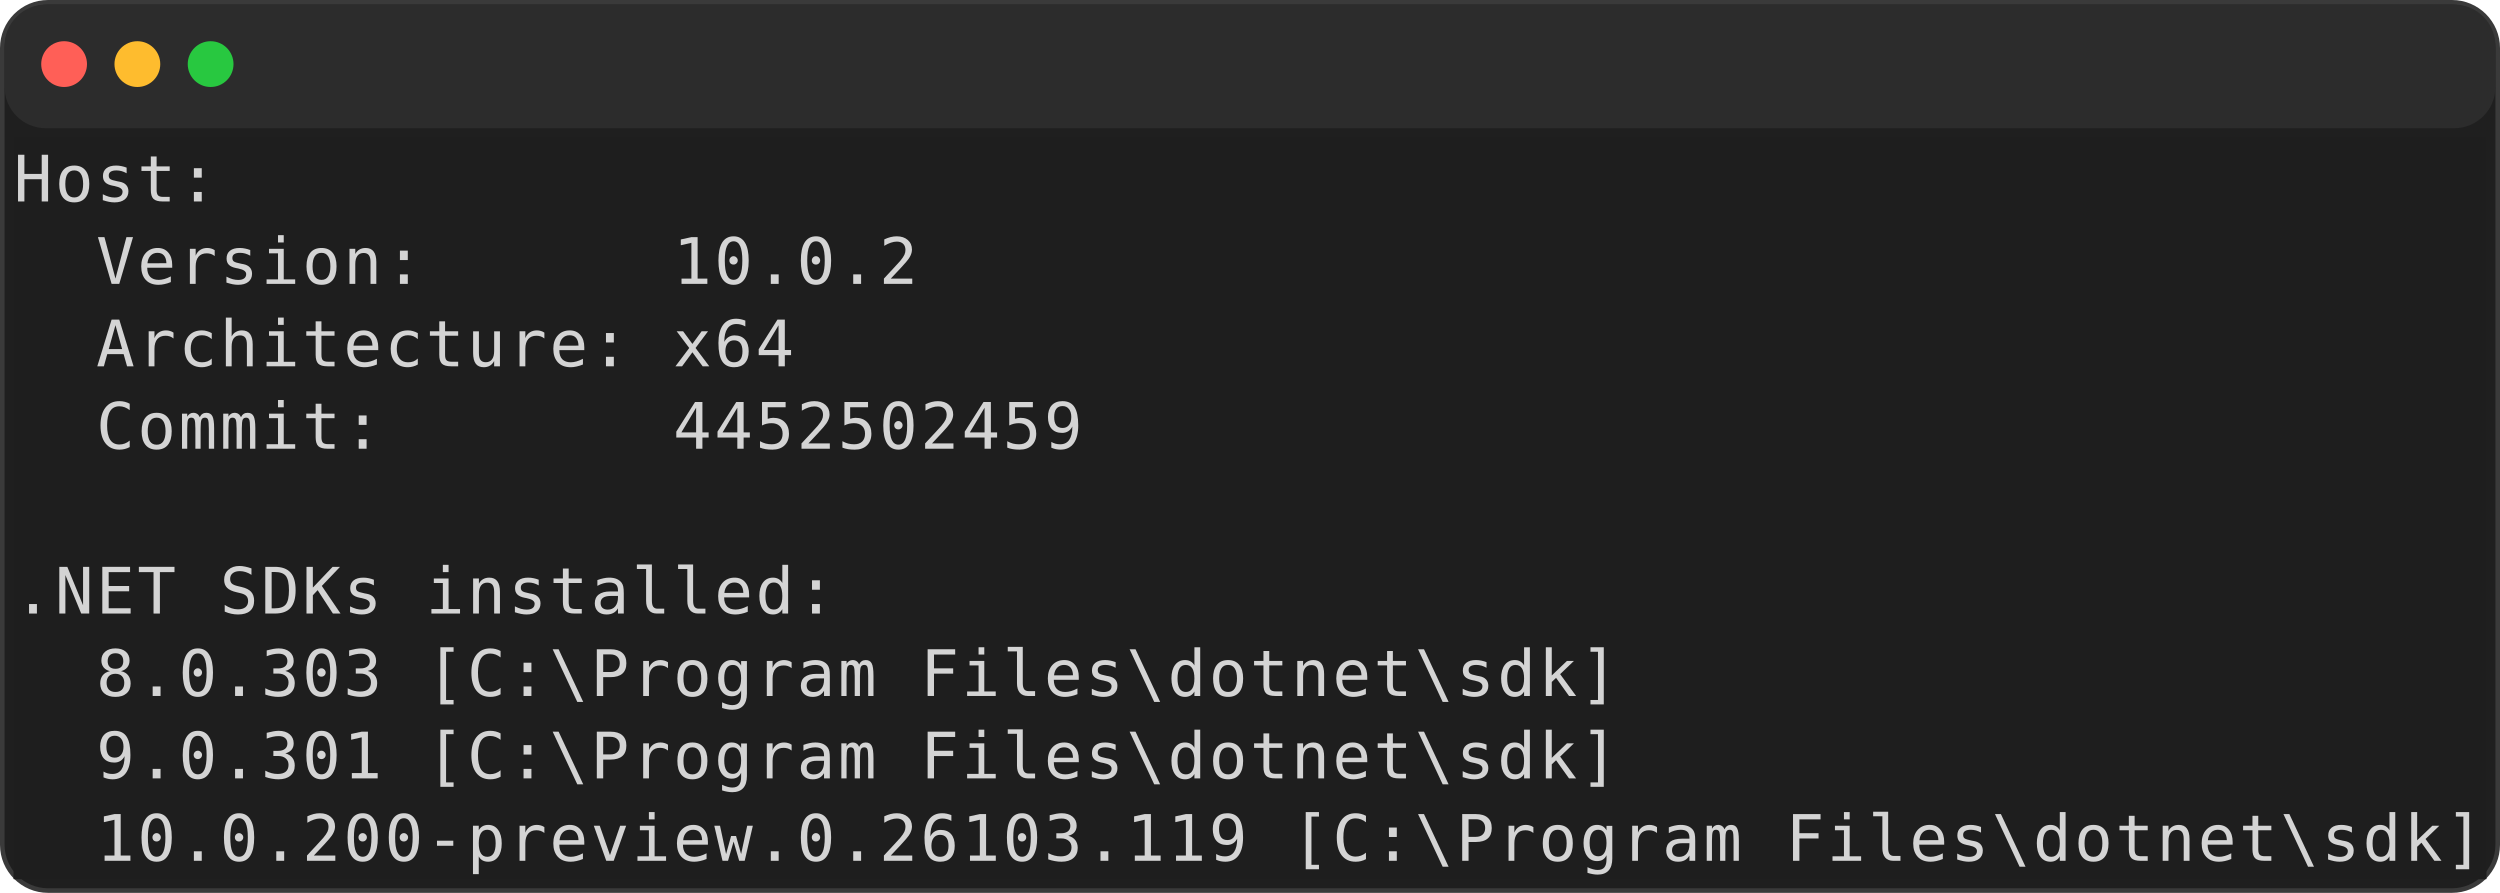
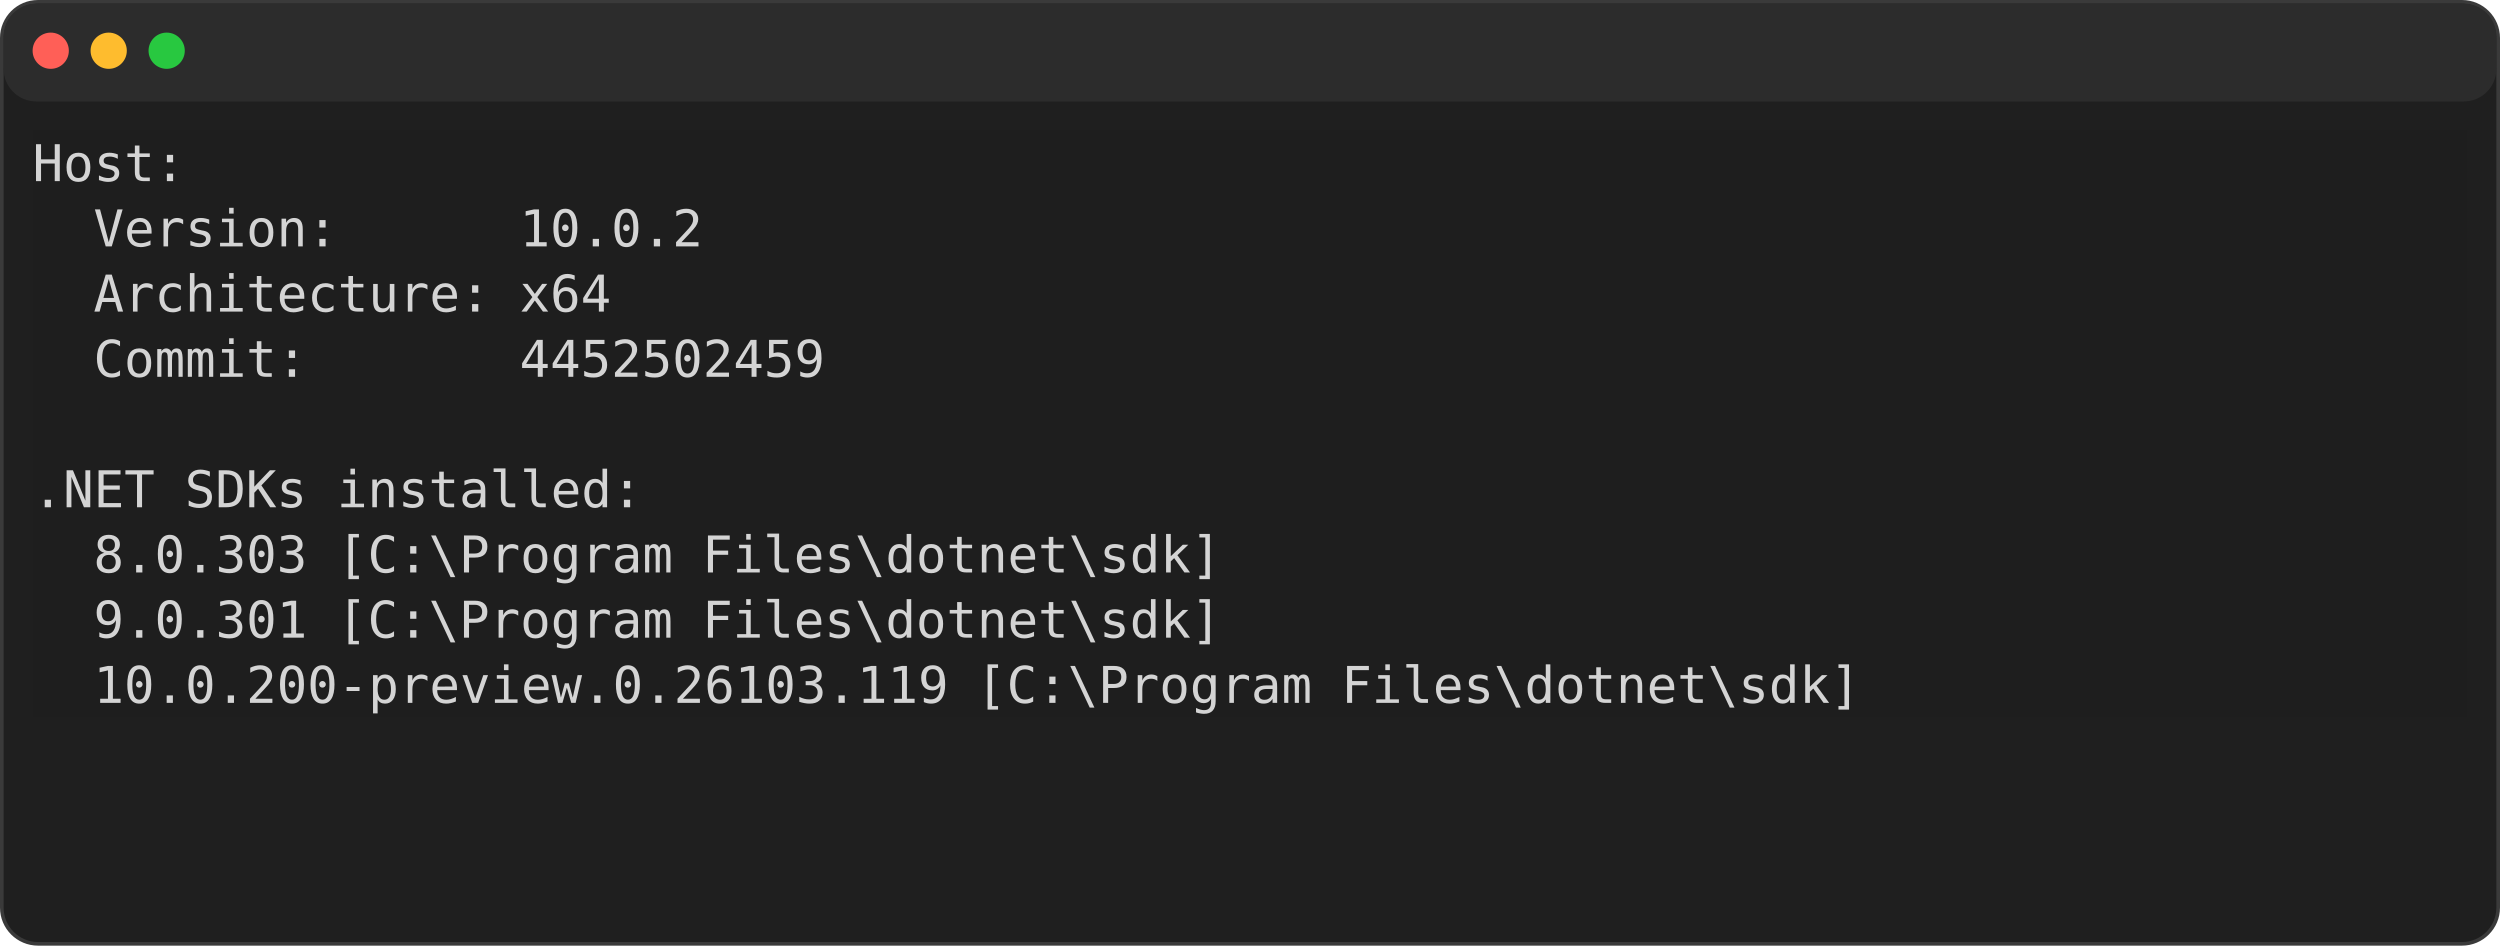
- <svg xmlns="http://www.w3.org/2000/svg" viewBox="0 0 546 195" role="img" aria-label="console2svg output">
-   <style>.crt{font-family:ui-monospace,"Cascadia Mono","Segoe UI Mono","SFMono-Regular",Menlo,monospace;font-size:14px;}text{dominant-baseline:alphabetic;}</style>
-   <rect x="0.5" y="0.5" rx="10" ry="10" width="545" height="194" fill="#1f1f1f" stroke="#3a3a3a" />
-   <rect x="1" y="1" rx="9" ry="9" width="544" height="27" fill="#2c2c2c" />
+ <svg xmlns="http://www.w3.org/2000/svg" viewBox="0 0 690 261" role="img" aria-label="console2svg output">
+   <style>.crt{font-family:ui-monospace,"Cascadia Mono","Segoe UI Mono","SFMono-Regular",Menlo,monospace;font-size:14px;}text{dominant-baseline:alphabetic;}.bg{shape-rendering:crispEdges;}</style>
+   <rect x="0.5" y="0.5" rx="10" ry="10" width="689" height="260" fill="#1f1f1f" stroke="#3a3a3a" />
+   <rect x="1" y="1" rx="9" ry="9" width="688" height="27" fill="#2c2c2c" />
  <circle cx="14" cy="14" r="5" fill="#ff5f57" />
  <circle cx="30" cy="14" r="5" fill="#febc2e" />
  <circle cx="46" cy="14" r="5" fill="#28c840" />
-   <rect x="3" y="30" width="540" height="162" fill="#1e1e1e" />
-   <g transform="translate(3 30)">
-     <rect width="540" height="162" fill="#1e1e1e" />
-     <text class="crt" x="0" y="14" fill="#d4d4d4">H</text>
-     <text class="crt" x="9" y="14" fill="#d4d4d4">o</text>
-     <text class="crt" x="18" y="14" fill="#d4d4d4">s</text>
-     <text class="crt" x="27" y="14" fill="#d4d4d4">t</text>
-     <text class="crt" x="36" y="14" fill="#d4d4d4">:</text>
-     <text class="crt" x="18" y="32" fill="#d4d4d4">V</text>
-     <text class="crt" x="27" y="32" fill="#d4d4d4">e</text>
-     <text class="crt" x="36" y="32" fill="#d4d4d4">r</text>
-     <text class="crt" x="45" y="32" fill="#d4d4d4">s</text>
-     <text class="crt" x="54" y="32" fill="#d4d4d4">i</text>
-     <text class="crt" x="63" y="32" fill="#d4d4d4">o</text>
-     <text class="crt" x="72" y="32" fill="#d4d4d4">n</text>
-     <text class="crt" x="81" y="32" fill="#d4d4d4">:</text>
-     <text class="crt" x="144" y="32" fill="#d4d4d4">1</text>
-     <text class="crt" x="153" y="32" fill="#d4d4d4">0</text>
-     <text class="crt" x="162" y="32" fill="#d4d4d4">.</text>
-     <text class="crt" x="171" y="32" fill="#d4d4d4">0</text>
-     <text class="crt" x="180" y="32" fill="#d4d4d4">.</text>
-     <text class="crt" x="189" y="32" fill="#d4d4d4">2</text>
-     <text class="crt" x="18" y="50" fill="#d4d4d4">A</text>
-     <text class="crt" x="27" y="50" fill="#d4d4d4">r</text>
-     <text class="crt" x="36" y="50" fill="#d4d4d4">c</text>
-     <text class="crt" x="45" y="50" fill="#d4d4d4">h</text>
-     <text class="crt" x="54" y="50" fill="#d4d4d4">i</text>
-     <text class="crt" x="63" y="50" fill="#d4d4d4">t</text>
-     <text class="crt" x="72" y="50" fill="#d4d4d4">e</text>
-     <text class="crt" x="81" y="50" fill="#d4d4d4">c</text>
-     <text class="crt" x="90" y="50" fill="#d4d4d4">t</text>
-     <text class="crt" x="99" y="50" fill="#d4d4d4">u</text>
-     <text class="crt" x="108" y="50" fill="#d4d4d4">r</text>
-     <text class="crt" x="117" y="50" fill="#d4d4d4">e</text>
-     <text class="crt" x="126" y="50" fill="#d4d4d4">:</text>
-     <text class="crt" x="144" y="50" fill="#d4d4d4">x</text>
-     <text class="crt" x="153" y="50" fill="#d4d4d4">6</text>
-     <text class="crt" x="162" y="50" fill="#d4d4d4">4</text>
-     <text class="crt" x="18" y="68" fill="#d4d4d4">C</text>
-     <text class="crt" x="27" y="68" fill="#d4d4d4">o</text>
-     <text class="crt" x="36" y="68" fill="#d4d4d4">m</text>
-     <text class="crt" x="45" y="68" fill="#d4d4d4">m</text>
-     <text class="crt" x="54" y="68" fill="#d4d4d4">i</text>
-     <text class="crt" x="63" y="68" fill="#d4d4d4">t</text>
-     <text class="crt" x="72" y="68" fill="#d4d4d4">:</text>
-     <text class="crt" x="144" y="68" fill="#d4d4d4">4</text>
-     <text class="crt" x="153" y="68" fill="#d4d4d4">4</text>
-     <text class="crt" x="162" y="68" fill="#d4d4d4">5</text>
-     <text class="crt" x="171" y="68" fill="#d4d4d4">2</text>
-     <text class="crt" x="180" y="68" fill="#d4d4d4">5</text>
-     <text class="crt" x="189" y="68" fill="#d4d4d4">0</text>
-     <text class="crt" x="198" y="68" fill="#d4d4d4">2</text>
-     <text class="crt" x="207" y="68" fill="#d4d4d4">4</text>
-     <text class="crt" x="216" y="68" fill="#d4d4d4">5</text>
-     <text class="crt" x="225" y="68" fill="#d4d4d4">9</text>
-     <text class="crt" x="0" y="104" fill="#d4d4d4">.</text>
-     <text class="crt" x="9" y="104" fill="#d4d4d4">N</text>
-     <text class="crt" x="18" y="104" fill="#d4d4d4">E</text>
-     <text class="crt" x="27" y="104" fill="#d4d4d4">T</text>
-     <text class="crt" x="45" y="104" fill="#d4d4d4">S</text>
-     <text class="crt" x="54" y="104" fill="#d4d4d4">D</text>
-     <text class="crt" x="63" y="104" fill="#d4d4d4">K</text>
-     <text class="crt" x="72" y="104" fill="#d4d4d4">s</text>
-     <text class="crt" x="90" y="104" fill="#d4d4d4">i</text>
-     <text class="crt" x="99" y="104" fill="#d4d4d4">n</text>
-     <text class="crt" x="108" y="104" fill="#d4d4d4">s</text>
-     <text class="crt" x="117" y="104" fill="#d4d4d4">t</text>
-     <text class="crt" x="126" y="104" fill="#d4d4d4">a</text>
-     <text class="crt" x="135" y="104" fill="#d4d4d4">l</text>
-     <text class="crt" x="144" y="104" fill="#d4d4d4">l</text>
-     <text class="crt" x="153" y="104" fill="#d4d4d4">e</text>
-     <text class="crt" x="162" y="104" fill="#d4d4d4">d</text>
-     <text class="crt" x="171" y="104" fill="#d4d4d4">:</text>
-     <text class="crt" x="18" y="122" fill="#d4d4d4">8</text>
-     <text class="crt" x="27" y="122" fill="#d4d4d4">.</text>
-     <text class="crt" x="36" y="122" fill="#d4d4d4">0</text>
-     <text class="crt" x="45" y="122" fill="#d4d4d4">.</text>
-     <text class="crt" x="54" y="122" fill="#d4d4d4">3</text>
-     <text class="crt" x="63" y="122" fill="#d4d4d4">0</text>
-     <text class="crt" x="72" y="122" fill="#d4d4d4">3</text>
-     <text class="crt" x="90" y="122" fill="#d4d4d4">[</text>
-     <text class="crt" x="99" y="122" fill="#d4d4d4">C</text>
-     <text class="crt" x="108" y="122" fill="#d4d4d4">:</text>
-     <text class="crt" x="117" y="122" fill="#d4d4d4">\</text>
-     <text class="crt" x="126" y="122" fill="#d4d4d4">P</text>
-     <text class="crt" x="135" y="122" fill="#d4d4d4">r</text>
-     <text class="crt" x="144" y="122" fill="#d4d4d4">o</text>
-     <text class="crt" x="153" y="122" fill="#d4d4d4">g</text>
-     <text class="crt" x="162" y="122" fill="#d4d4d4">r</text>
-     <text class="crt" x="171" y="122" fill="#d4d4d4">a</text>
-     <text class="crt" x="180" y="122" fill="#d4d4d4">m</text>
-     <text class="crt" x="198" y="122" fill="#d4d4d4">F</text>
-     <text class="crt" x="207" y="122" fill="#d4d4d4">i</text>
-     <text class="crt" x="216" y="122" fill="#d4d4d4">l</text>
-     <text class="crt" x="225" y="122" fill="#d4d4d4">e</text>
-     <text class="crt" x="234" y="122" fill="#d4d4d4">s</text>
-     <text class="crt" x="243" y="122" fill="#d4d4d4">\</text>
-     <text class="crt" x="252" y="122" fill="#d4d4d4">d</text>
-     <text class="crt" x="261" y="122" fill="#d4d4d4">o</text>
-     <text class="crt" x="270" y="122" fill="#d4d4d4">t</text>
-     <text class="crt" x="279" y="122" fill="#d4d4d4">n</text>
-     <text class="crt" x="288" y="122" fill="#d4d4d4">e</text>
-     <text class="crt" x="297" y="122" fill="#d4d4d4">t</text>
-     <text class="crt" x="306" y="122" fill="#d4d4d4">\</text>
-     <text class="crt" x="315" y="122" fill="#d4d4d4">s</text>
-     <text class="crt" x="324" y="122" fill="#d4d4d4">d</text>
-     <text class="crt" x="333" y="122" fill="#d4d4d4">k</text>
-     <text class="crt" x="342" y="122" fill="#d4d4d4">]</text>
-     <text class="crt" x="18" y="140" fill="#d4d4d4">9</text>
-     <text class="crt" x="27" y="140" fill="#d4d4d4">.</text>
-     <text class="crt" x="36" y="140" fill="#d4d4d4">0</text>
-     <text class="crt" x="45" y="140" fill="#d4d4d4">.</text>
-     <text class="crt" x="54" y="140" fill="#d4d4d4">3</text>
-     <text class="crt" x="63" y="140" fill="#d4d4d4">0</text>
-     <text class="crt" x="72" y="140" fill="#d4d4d4">1</text>
-     <text class="crt" x="90" y="140" fill="#d4d4d4">[</text>
-     <text class="crt" x="99" y="140" fill="#d4d4d4">C</text>
-     <text class="crt" x="108" y="140" fill="#d4d4d4">:</text>
-     <text class="crt" x="117" y="140" fill="#d4d4d4">\</text>
-     <text class="crt" x="126" y="140" fill="#d4d4d4">P</text>
-     <text class="crt" x="135" y="140" fill="#d4d4d4">r</text>
-     <text class="crt" x="144" y="140" fill="#d4d4d4">o</text>
-     <text class="crt" x="153" y="140" fill="#d4d4d4">g</text>
-     <text class="crt" x="162" y="140" fill="#d4d4d4">r</text>
-     <text class="crt" x="171" y="140" fill="#d4d4d4">a</text>
-     <text class="crt" x="180" y="140" fill="#d4d4d4">m</text>
-     <text class="crt" x="198" y="140" fill="#d4d4d4">F</text>
-     <text class="crt" x="207" y="140" fill="#d4d4d4">i</text>
-     <text class="crt" x="216" y="140" fill="#d4d4d4">l</text>
-     <text class="crt" x="225" y="140" fill="#d4d4d4">e</text>
-     <text class="crt" x="234" y="140" fill="#d4d4d4">s</text>
-     <text class="crt" x="243" y="140" fill="#d4d4d4">\</text>
-     <text class="crt" x="252" y="140" fill="#d4d4d4">d</text>
-     <text class="crt" x="261" y="140" fill="#d4d4d4">o</text>
-     <text class="crt" x="270" y="140" fill="#d4d4d4">t</text>
-     <text class="crt" x="279" y="140" fill="#d4d4d4">n</text>
-     <text class="crt" x="288" y="140" fill="#d4d4d4">e</text>
-     <text class="crt" x="297" y="140" fill="#d4d4d4">t</text>
-     <text class="crt" x="306" y="140" fill="#d4d4d4">\</text>
-     <text class="crt" x="315" y="140" fill="#d4d4d4">s</text>
-     <text class="crt" x="324" y="140" fill="#d4d4d4">d</text>
-     <text class="crt" x="333" y="140" fill="#d4d4d4">k</text>
-     <text class="crt" x="342" y="140" fill="#d4d4d4">]</text>
-     <text class="crt" x="18" y="158" fill="#d4d4d4">1</text>
-     <text class="crt" x="27" y="158" fill="#d4d4d4">0</text>
-     <text class="crt" x="36" y="158" fill="#d4d4d4">.</text>
-     <text class="crt" x="45" y="158" fill="#d4d4d4">0</text>
-     <text class="crt" x="54" y="158" fill="#d4d4d4">.</text>
-     <text class="crt" x="63" y="158" fill="#d4d4d4">2</text>
-     <text class="crt" x="72" y="158" fill="#d4d4d4">0</text>
-     <text class="crt" x="81" y="158" fill="#d4d4d4">0</text>
-     <text class="crt" x="90" y="158" fill="#d4d4d4">-</text>
-     <text class="crt" x="99" y="158" fill="#d4d4d4">p</text>
-     <text class="crt" x="108" y="158" fill="#d4d4d4">r</text>
-     <text class="crt" x="117" y="158" fill="#d4d4d4">e</text>
-     <text class="crt" x="126" y="158" fill="#d4d4d4">v</text>
-     <text class="crt" x="135" y="158" fill="#d4d4d4">i</text>
-     <text class="crt" x="144" y="158" fill="#d4d4d4">e</text>
-     <text class="crt" x="153" y="158" fill="#d4d4d4">w</text>
-     <text class="crt" x="162" y="158" fill="#d4d4d4">.</text>
-     <text class="crt" x="171" y="158" fill="#d4d4d4">0</text>
-     <text class="crt" x="180" y="158" fill="#d4d4d4">.</text>
-     <text class="crt" x="189" y="158" fill="#d4d4d4">2</text>
-     <text class="crt" x="198" y="158" fill="#d4d4d4">6</text>
-     <text class="crt" x="207" y="158" fill="#d4d4d4">1</text>
-     <text class="crt" x="216" y="158" fill="#d4d4d4">0</text>
-     <text class="crt" x="225" y="158" fill="#d4d4d4">3</text>
-     <text class="crt" x="234" y="158" fill="#d4d4d4">.</text>
-     <text class="crt" x="243" y="158" fill="#d4d4d4">1</text>
-     <text class="crt" x="252" y="158" fill="#d4d4d4">1</text>
-     <text class="crt" x="261" y="158" fill="#d4d4d4">9</text>
-     <text class="crt" x="279" y="158" fill="#d4d4d4">[</text>
-     <text class="crt" x="288" y="158" fill="#d4d4d4">C</text>
-     <text class="crt" x="297" y="158" fill="#d4d4d4">:</text>
-     <text class="crt" x="306" y="158" fill="#d4d4d4">\</text>
-     <text class="crt" x="315" y="158" fill="#d4d4d4">P</text>
-     <text class="crt" x="324" y="158" fill="#d4d4d4">r</text>
-     <text class="crt" x="333" y="158" fill="#d4d4d4">o</text>
-     <text class="crt" x="342" y="158" fill="#d4d4d4">g</text>
-     <text class="crt" x="351" y="158" fill="#d4d4d4">r</text>
-     <text class="crt" x="360" y="158" fill="#d4d4d4">a</text>
-     <text class="crt" x="369" y="158" fill="#d4d4d4">m</text>
-     <text class="crt" x="387" y="158" fill="#d4d4d4">F</text>
-     <text class="crt" x="396" y="158" fill="#d4d4d4">i</text>
-     <text class="crt" x="405" y="158" fill="#d4d4d4">l</text>
-     <text class="crt" x="414" y="158" fill="#d4d4d4">e</text>
-     <text class="crt" x="423" y="158" fill="#d4d4d4">s</text>
-     <text class="crt" x="432" y="158" fill="#d4d4d4">\</text>
-     <text class="crt" x="441" y="158" fill="#d4d4d4">d</text>
-     <text class="crt" x="450" y="158" fill="#d4d4d4">o</text>
-     <text class="crt" x="459" y="158" fill="#d4d4d4">t</text>
-     <text class="crt" x="468" y="158" fill="#d4d4d4">n</text>
-     <text class="crt" x="477" y="158" fill="#d4d4d4">e</text>
-     <text class="crt" x="486" y="158" fill="#d4d4d4">t</text>
-     <text class="crt" x="495" y="158" fill="#d4d4d4">\</text>
-     <text class="crt" x="504" y="158" fill="#d4d4d4">s</text>
-     <text class="crt" x="513" y="158" fill="#d4d4d4">d</text>
-     <text class="crt" x="522" y="158" fill="#d4d4d4">k</text>
-     <text class="crt" x="531" y="158" fill="#d4d4d4">]</text>
+   <g transform="translate(9 36)">
+     <rect width="672" height="162" fill="#1e1e1e" />
+     <text class="crt" x="0" y="14" fill="#d4d4d4" textLength="42" lengthAdjust="spacingAndGlyphs">Host:</text>
+     <text class="crt" x="16.8" y="32" fill="#d4d4d4" textLength="67.2" lengthAdjust="spacingAndGlyphs">Version:</text>
+     <text class="crt" x="134.4" y="32" fill="#d4d4d4" textLength="50.4" lengthAdjust="spacingAndGlyphs">10.0.2</text>
+     <text class="crt" x="16.8" y="50" fill="#d4d4d4" textLength="109.2" lengthAdjust="spacingAndGlyphs">Architecture:</text>
+     <text class="crt" x="134.4" y="50" fill="#d4d4d4" textLength="25.2" lengthAdjust="spacingAndGlyphs">x64</text>
+     <text class="crt" x="16.8" y="68" fill="#d4d4d4" textLength="58.8" lengthAdjust="spacingAndGlyphs">Commit:</text>
+     <text class="crt" x="134.4" y="68" fill="#d4d4d4" textLength="84" lengthAdjust="spacingAndGlyphs">4452502459</text>
+     <text class="crt" x="0" y="104" fill="#d4d4d4" textLength="33.6" lengthAdjust="spacingAndGlyphs">.NET</text>
+     <text class="crt" x="42" y="104" fill="#d4d4d4" textLength="33.6" lengthAdjust="spacingAndGlyphs">SDKs</text>
+     <text class="crt" x="84" y="104" fill="#d4d4d4" textLength="84" lengthAdjust="spacingAndGlyphs">installed:</text>
+     <text class="crt" x="16.8" y="122" fill="#d4d4d4" textLength="58.8" lengthAdjust="spacingAndGlyphs">8.0.303</text>
+     <text class="crt" x="84" y="122" fill="#d4d4d4" textLength="92.4" lengthAdjust="spacingAndGlyphs">[C:\Program</text>
+     <text class="crt" x="184.8" y="122" fill="#d4d4d4" textLength="142.8" lengthAdjust="spacingAndGlyphs">Files\dotnet\sdk]</text>
+     <text class="crt" x="16.8" y="140" fill="#d4d4d4" textLength="58.8" lengthAdjust="spacingAndGlyphs">9.0.301</text>
+     <text class="crt" x="84" y="140" fill="#d4d4d4" textLength="92.4" lengthAdjust="spacingAndGlyphs">[C:\Program</text>
+     <text class="crt" x="184.8" y="140" fill="#d4d4d4" textLength="142.8" lengthAdjust="spacingAndGlyphs">Files\dotnet\sdk]</text>
+     <text class="crt" x="16.8" y="158" fill="#d4d4d4" textLength="235.2" lengthAdjust="spacingAndGlyphs">10.0.200-preview.0.26103.119</text>
+     <text class="crt" x="260.4" y="158" fill="#d4d4d4" textLength="92.4" lengthAdjust="spacingAndGlyphs">[C:\Program</text>
+     <text class="crt" x="361.2" y="158" fill="#d4d4d4" textLength="142.8" lengthAdjust="spacingAndGlyphs">Files\dotnet\sdk]</text>
  </g>
</svg>
